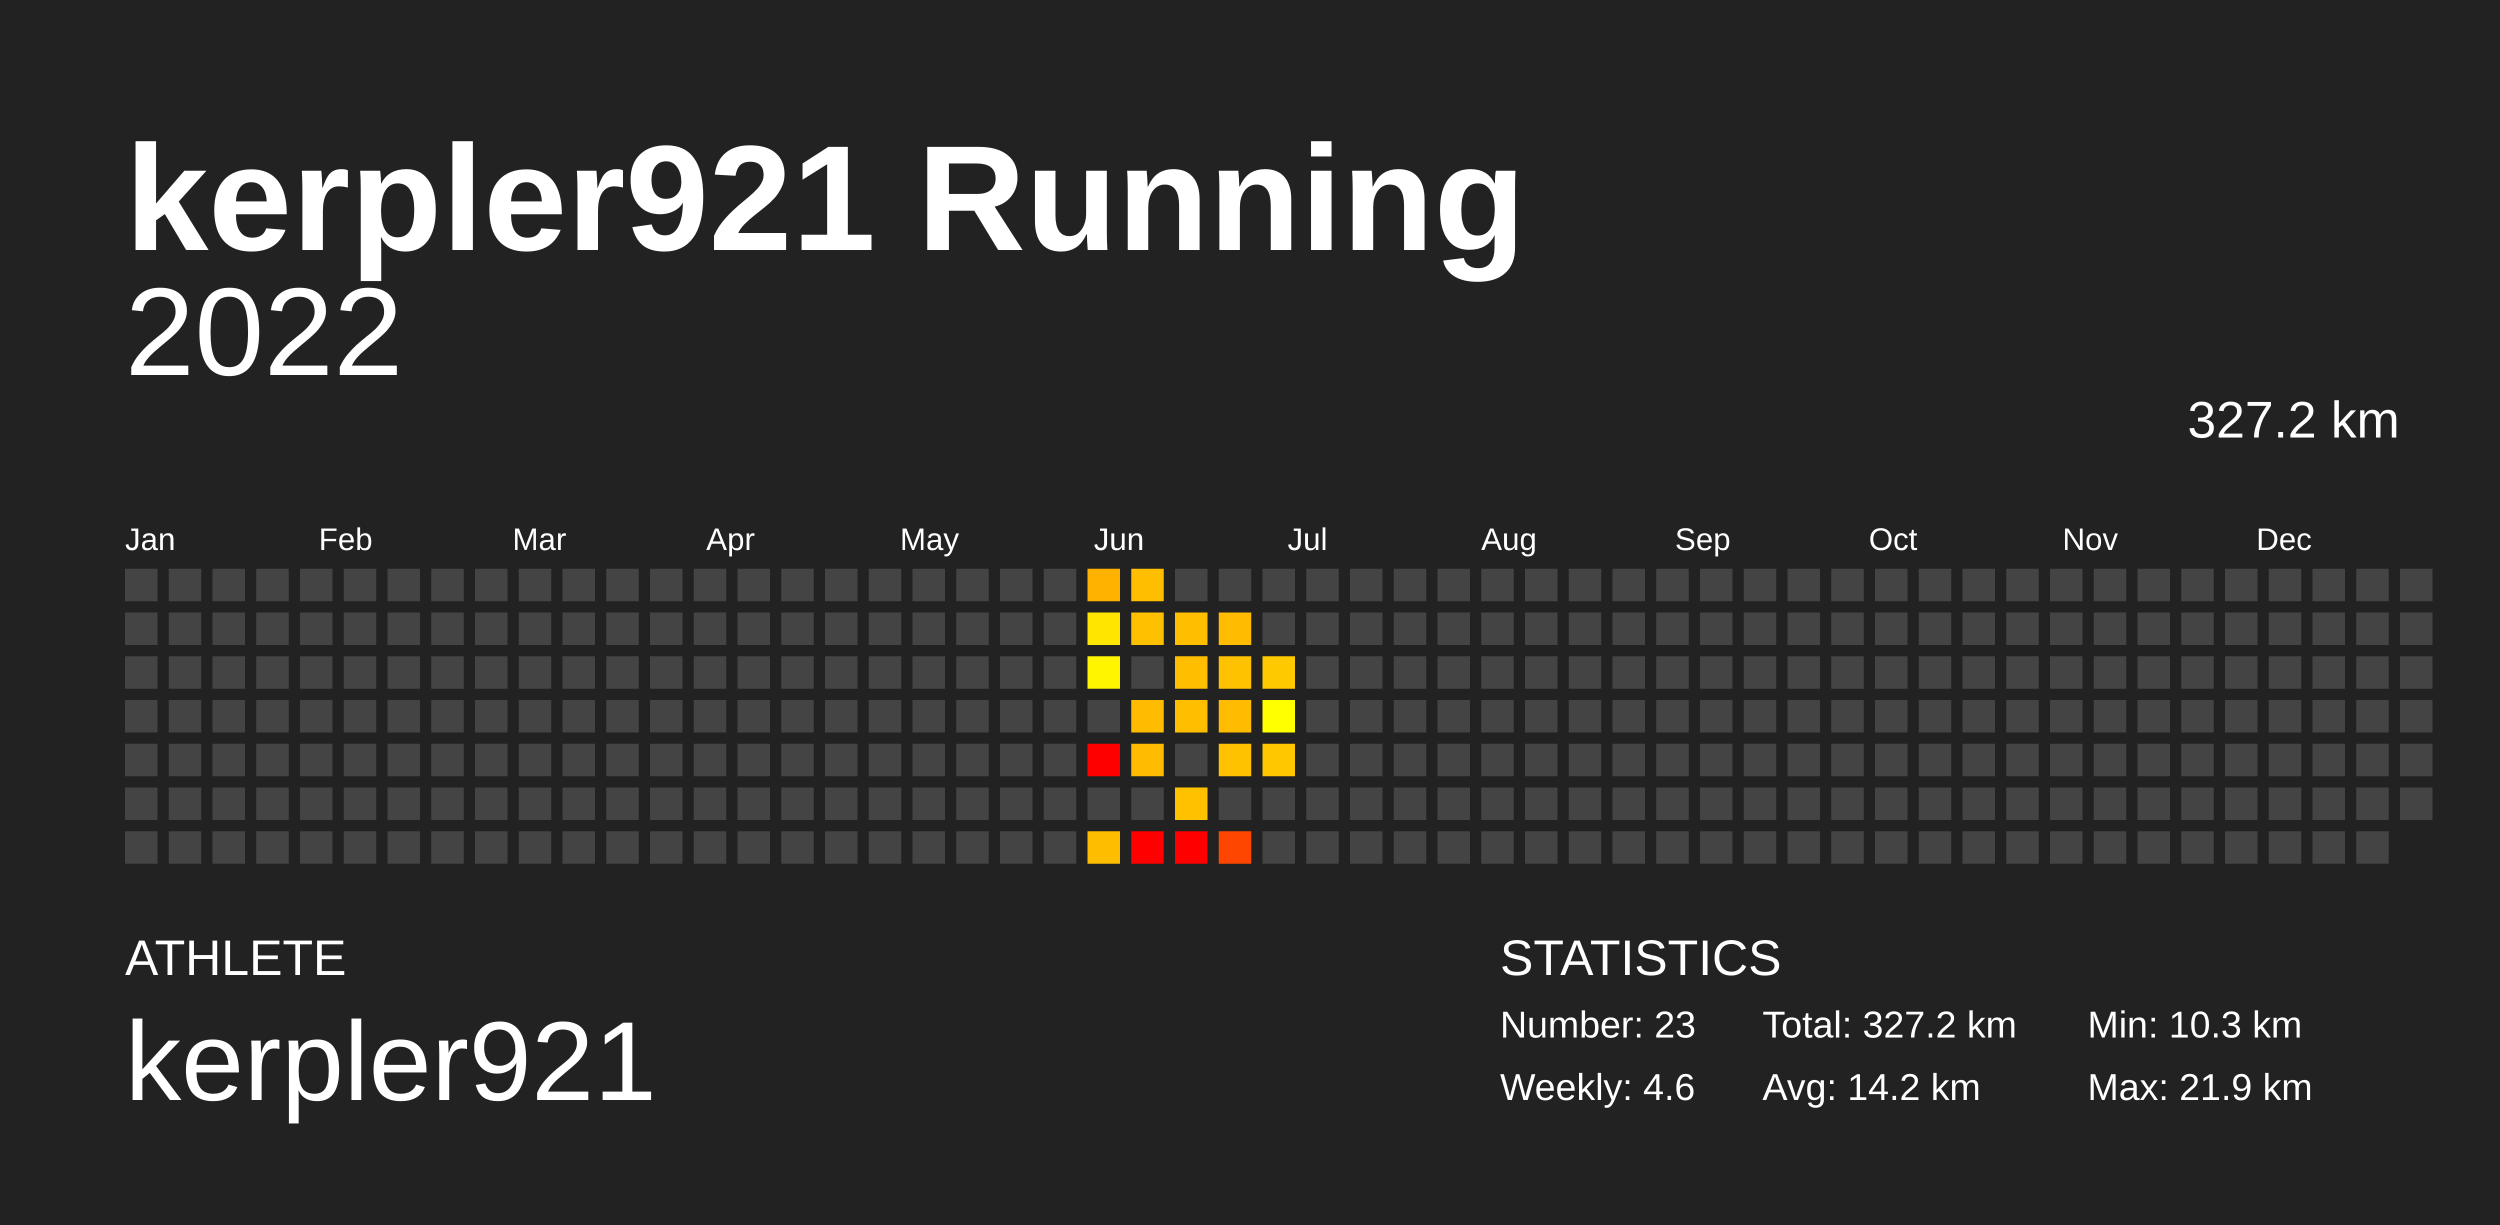
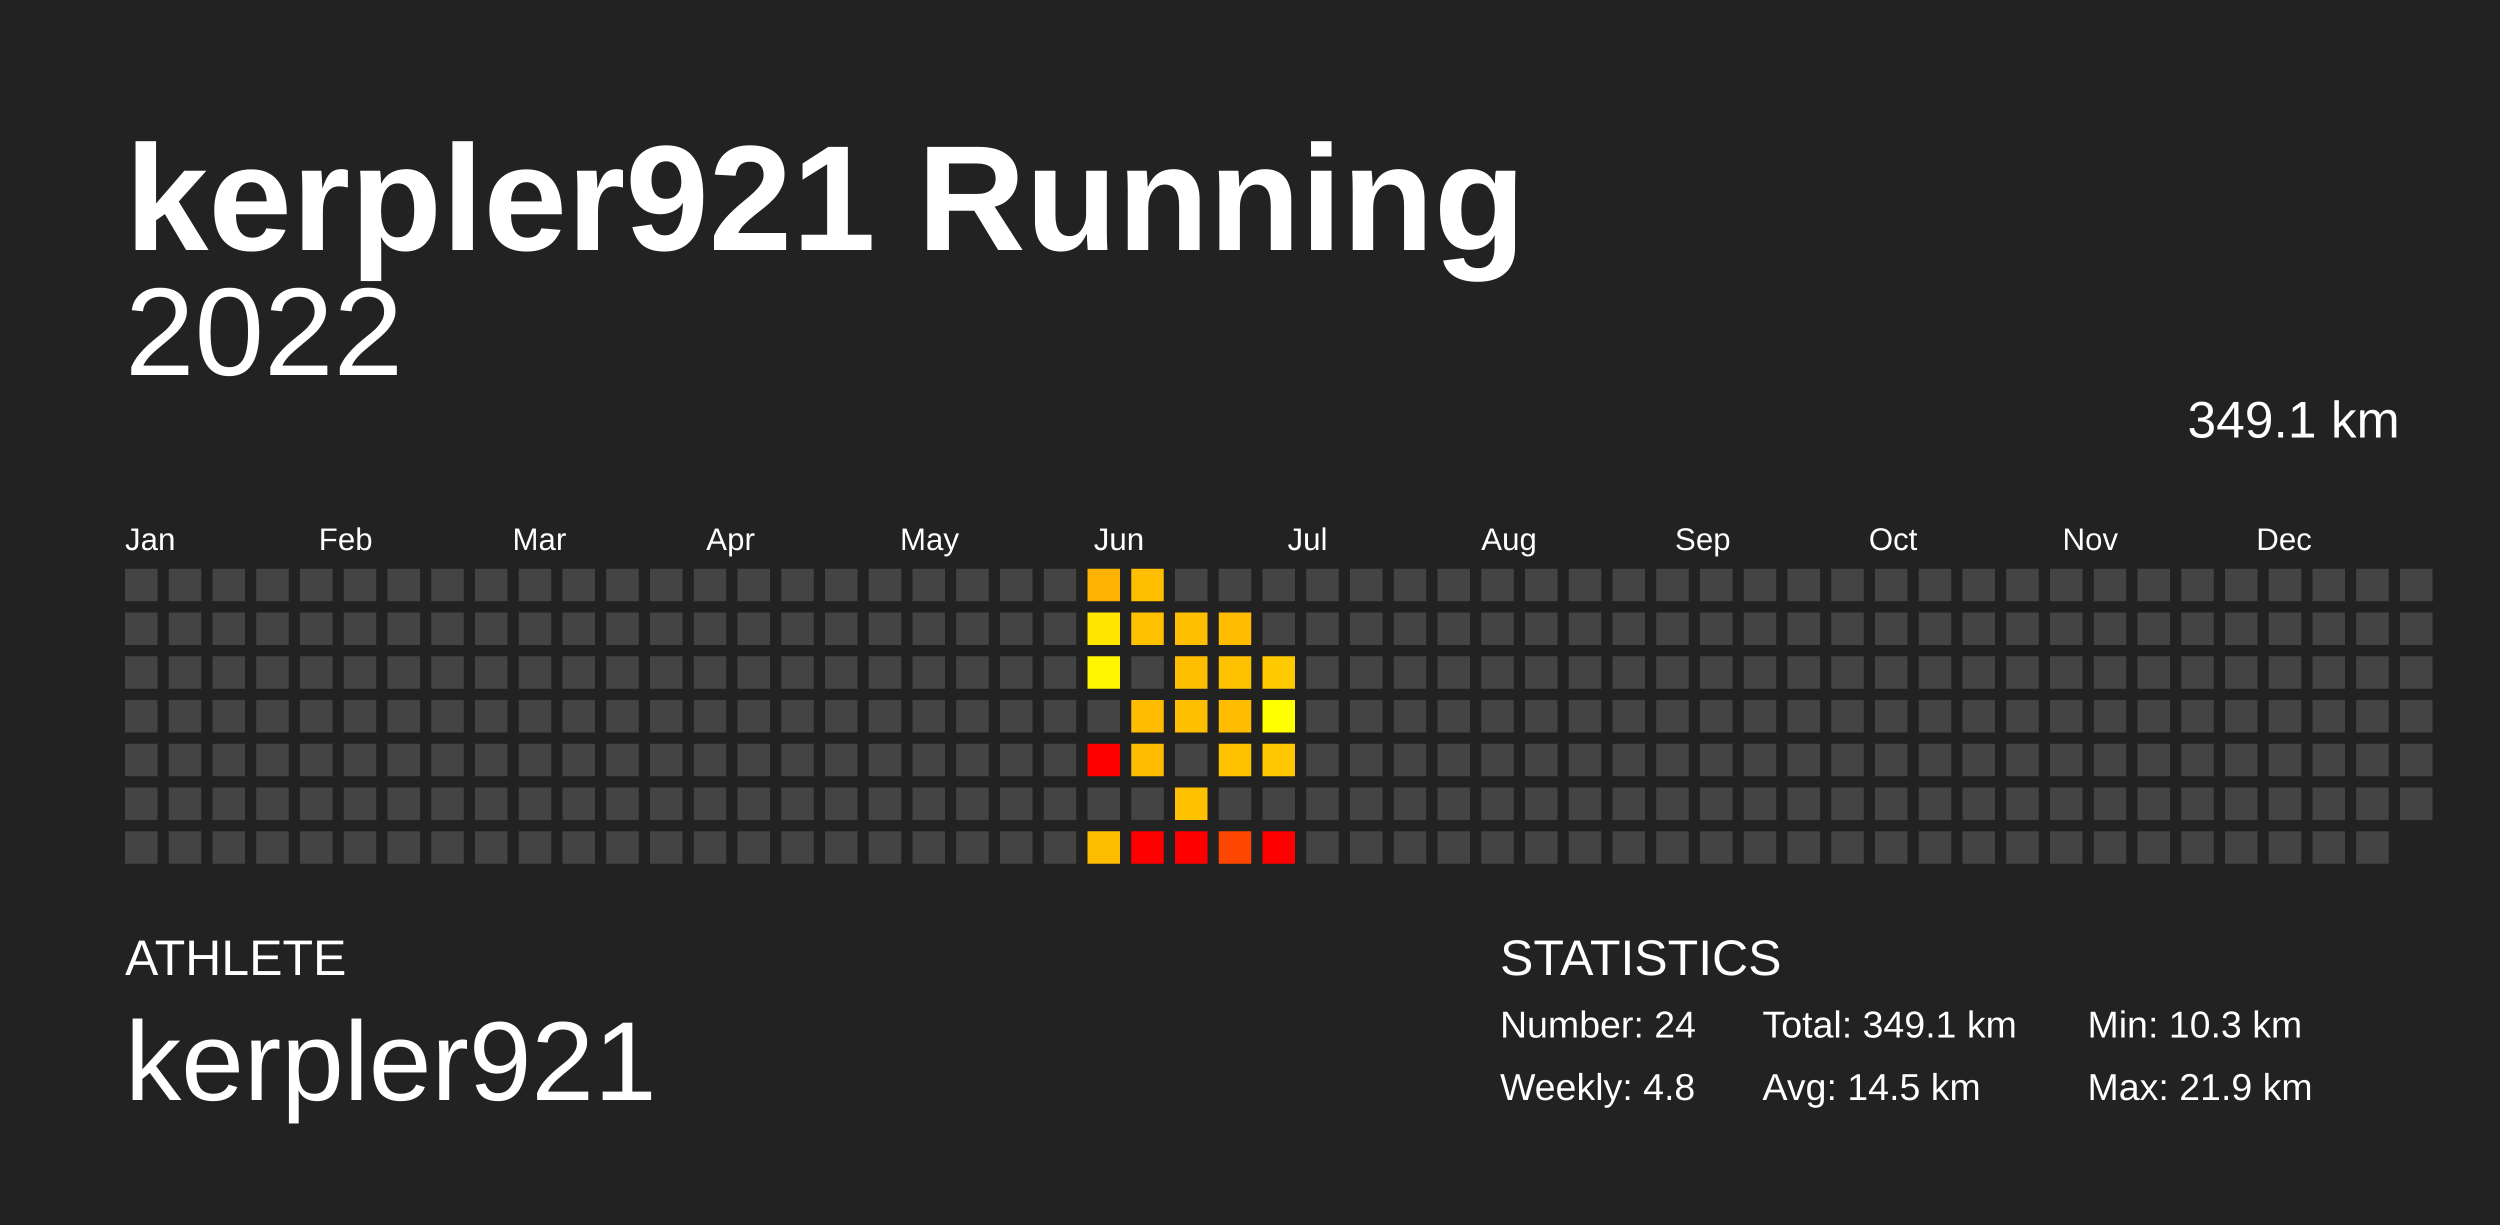
<svg xmlns="http://www.w3.org/2000/svg" baseProfile="full" height="98mm" version="1.1" viewBox="0,0,200,98" width="200mm">
  <defs />
  <rect fill="#222222" height="98" width="200" x="0" y="0" />
  <text fill="#FFFFFF" style="font-size:12px; font-family:Arial; font-weight:bold;" x="10" y="20">kerpler921 Running</text>
  <text fill="#FFFFFF" style="font-size:4px; font-family:Arial" x="10" y="78">ATHLETE</text>
  <text fill="#FFFFFF" style="font-size:9px; font-family:Arial" x="10" y="88">kerpler921</text>
  <text fill="#FFFFFF" style="font-size:4px; font-family:Arial" x="120" y="78">STATISTICS</text>
-   <text fill="#FFFFFF" style="font-size:3px; font-family:Arial" x="120" y="83">Number: 23</text>
-   <text fill="#FFFFFF" style="font-size:3px; font-family:Arial" x="120" y="88">Weekly: 4.6</text>
-   <text fill="#FFFFFF" style="font-size:3px; font-family:Arial" x="141" y="83">Total: 327.2 km</text>
-   <text fill="#FFFFFF" style="font-size:3px; font-family:Arial" x="141" y="88">Avg: 14.2 km</text>
+   <text fill="#FFFFFF" style="font-size:3px; font-family:Arial" x="120" y="83">Number: 24</text>
+   <text fill="#FFFFFF" style="font-size:3px; font-family:Arial" x="120" y="88">Weekly: 4.8</text>
+   <text fill="#FFFFFF" style="font-size:3px; font-family:Arial" x="141" y="83">Total: 349.1 km</text>
+   <text fill="#FFFFFF" style="font-size:3px; font-family:Arial" x="141" y="88">Avg: 14.5 km</text>
  <text fill="#FFFFFF" style="font-size:3px; font-family:Arial" x="167" y="83">Min: 10.3 km</text>
  <text fill="#FFFFFF" style="font-size:3px; font-family:Arial" x="167" y="88">Max: 21.9 km</text>
  <text alignment-baseline="hanging" fill="#FFFFFF" style="font-size:10.0px; font-family:Arial;" x="10" y="30">2022</text>
-   <text alignment-baseline="hanging" fill="#FFFFFF" style="font-size:4.125px; font-family:Arial;" x="175" y="35">327.2 km</text>
+   <text alignment-baseline="hanging" fill="#FFFFFF" style="font-size:4.125px; font-family:Arial;" x="175" y="35">349.1 km</text>
  <text fill="#FFFFFF" style="font-size:2.5px; font-family:Arial" x="10.0" y="44">Jan</text>
  <text fill="#FFFFFF" style="font-size:2.5px; font-family:Arial" x="25.5" y="44">Feb</text>
  <text fill="#FFFFFF" style="font-size:2.5px; font-family:Arial" x="41.0" y="44">Mar</text>
  <text fill="#FFFFFF" style="font-size:2.5px; font-family:Arial" x="56.5" y="44">Apr</text>
  <text fill="#FFFFFF" style="font-size:2.5px; font-family:Arial" x="72.0" y="44">May</text>
  <text fill="#FFFFFF" style="font-size:2.5px; font-family:Arial" x="87.5" y="44">Jun</text>
  <text fill="#FFFFFF" style="font-size:2.5px; font-family:Arial" x="103.0" y="44">Jul</text>
  <text fill="#FFFFFF" style="font-size:2.5px; font-family:Arial" x="118.5" y="44">Aug</text>
  <text fill="#FFFFFF" style="font-size:2.5px; font-family:Arial" x="134.0" y="44">Sep</text>
  <text fill="#FFFFFF" style="font-size:2.5px; font-family:Arial" x="149.5" y="44">Oct</text>
  <text fill="#FFFFFF" style="font-size:2.5px; font-family:Arial" x="165.0" y="44">Nov</text>
  <text fill="#FFFFFF" style="font-size:2.5px; font-family:Arial" x="180.5" y="44">Dec</text>
  <rect fill="#444444" height="2.6" width="2.6" x="10.0" y="45.5" />
  <rect fill="#444444" height="2.6" width="2.6" x="10.0" y="49.0" />
  <rect fill="#444444" height="2.6" width="2.6" x="10.0" y="52.5" />
  <rect fill="#444444" height="2.6" width="2.6" x="10.0" y="56.0" />
  <rect fill="#444444" height="2.6" width="2.6" x="10.0" y="59.5" />
  <rect fill="#444444" height="2.6" width="2.6" x="10.0" y="63.0" />
  <rect fill="#444444" height="2.6" width="2.6" x="10.0" y="66.5" />
  <rect fill="#444444" height="2.6" width="2.6" x="13.5" y="45.5" />
  <rect fill="#444444" height="2.6" width="2.6" x="13.5" y="49.0" />
  <rect fill="#444444" height="2.6" width="2.6" x="13.5" y="52.5" />
  <rect fill="#444444" height="2.6" width="2.6" x="13.5" y="56.0" />
  <rect fill="#444444" height="2.6" width="2.6" x="13.5" y="59.5" />
  <rect fill="#444444" height="2.6" width="2.6" x="13.5" y="63.0" />
  <rect fill="#444444" height="2.6" width="2.6" x="13.5" y="66.5" />
  <rect fill="#444444" height="2.6" width="2.6" x="17.0" y="45.5" />
  <rect fill="#444444" height="2.6" width="2.6" x="17.0" y="49.0" />
  <rect fill="#444444" height="2.6" width="2.6" x="17.0" y="52.5" />
  <rect fill="#444444" height="2.6" width="2.6" x="17.0" y="56.0" />
  <rect fill="#444444" height="2.6" width="2.6" x="17.0" y="59.5" />
  <rect fill="#444444" height="2.6" width="2.6" x="17.0" y="63.0" />
  <rect fill="#444444" height="2.6" width="2.6" x="17.0" y="66.5" />
  <rect fill="#444444" height="2.6" width="2.6" x="20.5" y="45.5" />
  <rect fill="#444444" height="2.6" width="2.6" x="20.5" y="49.0" />
  <rect fill="#444444" height="2.6" width="2.6" x="20.5" y="52.5" />
  <rect fill="#444444" height="2.6" width="2.6" x="20.5" y="56.0" />
  <rect fill="#444444" height="2.6" width="2.6" x="20.5" y="59.5" />
  <rect fill="#444444" height="2.6" width="2.6" x="20.5" y="63.0" />
  <rect fill="#444444" height="2.6" width="2.6" x="20.5" y="66.5" />
  <rect fill="#444444" height="2.6" width="2.6" x="24.0" y="45.5" />
  <rect fill="#444444" height="2.6" width="2.6" x="24.0" y="49.0" />
  <rect fill="#444444" height="2.6" width="2.6" x="24.0" y="52.5" />
  <rect fill="#444444" height="2.6" width="2.6" x="24.0" y="56.0" />
  <rect fill="#444444" height="2.6" width="2.6" x="24.0" y="59.5" />
  <rect fill="#444444" height="2.6" width="2.6" x="24.0" y="63.0" />
  <rect fill="#444444" height="2.6" width="2.6" x="24.0" y="66.5" />
  <rect fill="#444444" height="2.6" width="2.6" x="27.5" y="45.5" />
  <rect fill="#444444" height="2.6" width="2.6" x="27.5" y="49.0" />
  <rect fill="#444444" height="2.6" width="2.6" x="27.5" y="52.5" />
  <rect fill="#444444" height="2.6" width="2.6" x="27.5" y="56.0" />
  <rect fill="#444444" height="2.6" width="2.6" x="27.5" y="59.5" />
  <rect fill="#444444" height="2.6" width="2.6" x="27.5" y="63.0" />
  <rect fill="#444444" height="2.6" width="2.6" x="27.5" y="66.5" />
  <rect fill="#444444" height="2.6" width="2.6" x="31.0" y="45.5" />
  <rect fill="#444444" height="2.6" width="2.6" x="31.0" y="49.0" />
  <rect fill="#444444" height="2.6" width="2.6" x="31.0" y="52.5" />
  <rect fill="#444444" height="2.6" width="2.6" x="31.0" y="56.0" />
  <rect fill="#444444" height="2.6" width="2.6" x="31.0" y="59.5" />
  <rect fill="#444444" height="2.6" width="2.6" x="31.0" y="63.0" />
  <rect fill="#444444" height="2.6" width="2.6" x="31.0" y="66.5" />
  <rect fill="#444444" height="2.6" width="2.6" x="34.5" y="45.5" />
  <rect fill="#444444" height="2.6" width="2.6" x="34.5" y="49.0" />
  <rect fill="#444444" height="2.6" width="2.6" x="34.5" y="52.5" />
  <rect fill="#444444" height="2.6" width="2.6" x="34.5" y="56.0" />
  <rect fill="#444444" height="2.6" width="2.6" x="34.5" y="59.5" />
  <rect fill="#444444" height="2.6" width="2.6" x="34.5" y="63.0" />
  <rect fill="#444444" height="2.6" width="2.6" x="34.5" y="66.5" />
  <rect fill="#444444" height="2.6" width="2.6" x="38.0" y="45.5" />
  <rect fill="#444444" height="2.6" width="2.6" x="38.0" y="49.0" />
  <rect fill="#444444" height="2.6" width="2.6" x="38.0" y="52.5" />
  <rect fill="#444444" height="2.6" width="2.6" x="38.0" y="56.0" />
  <rect fill="#444444" height="2.6" width="2.6" x="38.0" y="59.5" />
  <rect fill="#444444" height="2.6" width="2.6" x="38.0" y="63.0" />
  <rect fill="#444444" height="2.6" width="2.6" x="38.0" y="66.5" />
  <rect fill="#444444" height="2.6" width="2.6" x="41.5" y="45.5" />
  <rect fill="#444444" height="2.6" width="2.6" x="41.5" y="49.0" />
  <rect fill="#444444" height="2.6" width="2.6" x="41.5" y="52.5" />
  <rect fill="#444444" height="2.6" width="2.6" x="41.5" y="56.0" />
  <rect fill="#444444" height="2.6" width="2.6" x="41.5" y="59.5" />
  <rect fill="#444444" height="2.6" width="2.6" x="41.5" y="63.0" />
  <rect fill="#444444" height="2.6" width="2.6" x="41.5" y="66.5" />
  <rect fill="#444444" height="2.6" width="2.6" x="45.0" y="45.5" />
  <rect fill="#444444" height="2.6" width="2.6" x="45.0" y="49.0" />
  <rect fill="#444444" height="2.6" width="2.6" x="45.0" y="52.5" />
  <rect fill="#444444" height="2.6" width="2.6" x="45.0" y="56.0" />
  <rect fill="#444444" height="2.6" width="2.6" x="45.0" y="59.5" />
  <rect fill="#444444" height="2.6" width="2.6" x="45.0" y="63.0" />
  <rect fill="#444444" height="2.6" width="2.6" x="45.0" y="66.5" />
  <rect fill="#444444" height="2.6" width="2.6" x="48.5" y="45.5" />
  <rect fill="#444444" height="2.6" width="2.6" x="48.5" y="49.0" />
  <rect fill="#444444" height="2.6" width="2.6" x="48.5" y="52.5" />
  <rect fill="#444444" height="2.6" width="2.6" x="48.5" y="56.0" />
  <rect fill="#444444" height="2.6" width="2.6" x="48.5" y="59.5" />
  <rect fill="#444444" height="2.6" width="2.6" x="48.5" y="63.0" />
  <rect fill="#444444" height="2.6" width="2.6" x="48.5" y="66.5" />
  <rect fill="#444444" height="2.6" width="2.6" x="52.0" y="45.5" />
  <rect fill="#444444" height="2.6" width="2.6" x="52.0" y="49.0" />
  <rect fill="#444444" height="2.6" width="2.6" x="52.0" y="52.5" />
  <rect fill="#444444" height="2.6" width="2.6" x="52.0" y="56.0" />
  <rect fill="#444444" height="2.6" width="2.6" x="52.0" y="59.5" />
  <rect fill="#444444" height="2.6" width="2.6" x="52.0" y="63.0" />
  <rect fill="#444444" height="2.6" width="2.6" x="52.0" y="66.5" />
  <rect fill="#444444" height="2.6" width="2.6" x="55.5" y="45.5" />
  <rect fill="#444444" height="2.6" width="2.6" x="55.5" y="49.0" />
  <rect fill="#444444" height="2.6" width="2.6" x="55.5" y="52.5" />
  <rect fill="#444444" height="2.6" width="2.6" x="55.5" y="56.0" />
  <rect fill="#444444" height="2.6" width="2.6" x="55.5" y="59.5" />
  <rect fill="#444444" height="2.6" width="2.6" x="55.5" y="63.0" />
  <rect fill="#444444" height="2.6" width="2.6" x="55.5" y="66.5" />
  <rect fill="#444444" height="2.6" width="2.6" x="59.0" y="45.5" />
  <rect fill="#444444" height="2.6" width="2.6" x="59.0" y="49.0" />
  <rect fill="#444444" height="2.6" width="2.6" x="59.0" y="52.5" />
  <rect fill="#444444" height="2.6" width="2.6" x="59.0" y="56.0" />
  <rect fill="#444444" height="2.6" width="2.6" x="59.0" y="59.5" />
  <rect fill="#444444" height="2.6" width="2.6" x="59.0" y="63.0" />
  <rect fill="#444444" height="2.6" width="2.6" x="59.0" y="66.5" />
  <rect fill="#444444" height="2.6" width="2.6" x="62.5" y="45.5" />
  <rect fill="#444444" height="2.6" width="2.6" x="62.5" y="49.0" />
  <rect fill="#444444" height="2.6" width="2.6" x="62.5" y="52.5" />
  <rect fill="#444444" height="2.6" width="2.6" x="62.5" y="56.0" />
  <rect fill="#444444" height="2.6" width="2.6" x="62.5" y="59.5" />
  <rect fill="#444444" height="2.6" width="2.6" x="62.5" y="63.0" />
  <rect fill="#444444" height="2.6" width="2.6" x="62.5" y="66.5" />
  <rect fill="#444444" height="2.6" width="2.6" x="66.0" y="45.5" />
  <rect fill="#444444" height="2.6" width="2.6" x="66.0" y="49.0" />
  <rect fill="#444444" height="2.6" width="2.6" x="66.0" y="52.5" />
  <rect fill="#444444" height="2.6" width="2.6" x="66.0" y="56.0" />
  <rect fill="#444444" height="2.6" width="2.6" x="66.0" y="59.5" />
  <rect fill="#444444" height="2.6" width="2.6" x="66.0" y="63.0" />
  <rect fill="#444444" height="2.6" width="2.6" x="66.0" y="66.5" />
  <rect fill="#444444" height="2.6" width="2.6" x="69.5" y="45.5" />
  <rect fill="#444444" height="2.6" width="2.6" x="69.5" y="49.0" />
  <rect fill="#444444" height="2.6" width="2.6" x="69.5" y="52.5" />
  <rect fill="#444444" height="2.6" width="2.6" x="69.5" y="56.0" />
  <rect fill="#444444" height="2.6" width="2.6" x="69.5" y="59.5" />
  <rect fill="#444444" height="2.6" width="2.6" x="69.5" y="63.0" />
  <rect fill="#444444" height="2.6" width="2.6" x="69.5" y="66.5" />
  <rect fill="#444444" height="2.6" width="2.6" x="73.0" y="45.5" />
  <rect fill="#444444" height="2.6" width="2.6" x="73.0" y="49.0" />
  <rect fill="#444444" height="2.6" width="2.6" x="73.0" y="52.5" />
  <rect fill="#444444" height="2.6" width="2.6" x="73.0" y="56.0" />
  <rect fill="#444444" height="2.6" width="2.6" x="73.0" y="59.5" />
  <rect fill="#444444" height="2.6" width="2.6" x="73.0" y="63.0" />
  <rect fill="#444444" height="2.6" width="2.6" x="73.0" y="66.5" />
  <rect fill="#444444" height="2.6" width="2.6" x="76.5" y="45.5" />
  <rect fill="#444444" height="2.6" width="2.6" x="76.5" y="49.0" />
  <rect fill="#444444" height="2.6" width="2.6" x="76.5" y="52.5" />
  <rect fill="#444444" height="2.6" width="2.6" x="76.5" y="56.0" />
  <rect fill="#444444" height="2.6" width="2.6" x="76.5" y="59.5" />
  <rect fill="#444444" height="2.6" width="2.6" x="76.5" y="63.0" />
  <rect fill="#444444" height="2.6" width="2.6" x="76.5" y="66.5" />
  <rect fill="#444444" height="2.6" width="2.6" x="80.0" y="45.5" />
  <rect fill="#444444" height="2.6" width="2.6" x="80.0" y="49.0" />
  <rect fill="#444444" height="2.6" width="2.6" x="80.0" y="52.5" />
  <rect fill="#444444" height="2.6" width="2.6" x="80.0" y="56.0" />
  <rect fill="#444444" height="2.6" width="2.6" x="80.0" y="59.5" />
  <rect fill="#444444" height="2.6" width="2.6" x="80.0" y="63.0" />
  <rect fill="#444444" height="2.6" width="2.6" x="80.0" y="66.5" />
  <rect fill="#444444" height="2.6" width="2.6" x="83.5" y="45.5" />
  <rect fill="#444444" height="2.6" width="2.6" x="83.5" y="49.0" />
  <rect fill="#444444" height="2.6" width="2.6" x="83.5" y="52.5" />
  <rect fill="#444444" height="2.6" width="2.6" x="83.5" y="56.0" />
  <rect fill="#444444" height="2.6" width="2.6" x="83.5" y="59.5" />
  <rect fill="#444444" height="2.6" width="2.6" x="83.5" y="63.0" />
  <rect fill="#444444" height="2.6" width="2.6" x="83.5" y="66.5" />
  <rect fill="#ffb300" height="2.6" width="2.6" x="87.0" y="45.5" />
  <rect fill="#ffe500" height="2.6" width="2.6" x="87.0" y="49.0" />
  <rect fill="#fff500" height="2.6" width="2.6" x="87.0" y="52.5" />
  <rect fill="#444444" height="2.6" width="2.6" x="87.0" y="56.0" />
  <rect fill="red" height="2.6" width="2.6" x="87.0" y="59.5" />
  <rect fill="#444444" height="2.6" width="2.6" x="87.0" y="63.0" />
  <rect fill="#ffbd00" height="2.6" width="2.6" x="87.0" y="66.5" />
  <rect fill="#ffbe00" height="2.6" width="2.6" x="90.5" y="45.5" />
  <rect fill="#ffc000" height="2.6" width="2.6" x="90.5" y="49.0" />
  <rect fill="#444444" height="2.6" width="2.6" x="90.5" y="52.5" />
  <rect fill="#ffbc00" height="2.6" width="2.6" x="90.5" y="56.0" />
  <rect fill="#ffbc00" height="2.6" width="2.6" x="90.5" y="59.5" />
  <rect fill="#444444" height="2.6" width="2.6" x="90.5" y="63.0" />
  <rect fill="red" height="2.6" width="2.6" x="90.5" y="66.5" />
  <rect fill="#444444" height="2.6" width="2.6" x="94.0" y="45.5" />
  <rect fill="#ffbe00" height="2.6" width="2.6" x="94.0" y="49.0" />
  <rect fill="#ffbf00" height="2.6" width="2.6" x="94.0" y="52.5" />
  <rect fill="#ffbf00" height="2.6" width="2.6" x="94.0" y="56.0" />
  <rect fill="#444444" height="2.6" width="2.6" x="94.0" y="59.5" />
  <rect fill="#ffc100" height="2.6" width="2.6" x="94.0" y="63.0" />
  <rect fill="red" height="2.6" width="2.6" x="94.0" y="66.5" />
  <rect fill="#444444" height="2.6" width="2.6" x="97.5" y="45.5" />
  <rect fill="#ffbc00" height="2.6" width="2.6" x="97.5" y="49.0" />
  <rect fill="#ffc200" height="2.6" width="2.6" x="97.5" y="52.5" />
  <rect fill="#ffbc00" height="2.6" width="2.6" x="97.5" y="56.0" />
  <rect fill="#ffc200" height="2.6" width="2.6" x="97.5" y="59.5" />
  <rect fill="#444444" height="2.6" width="2.6" x="97.5" y="63.0" />
  <rect fill="#ff4600" height="2.6" width="2.6" x="97.5" y="66.5" />
  <rect fill="#444444" height="2.6" width="2.6" x="101.0" y="45.5" />
  <rect fill="#444444" height="2.6" width="2.6" x="101.0" y="49.0" />
  <rect fill="#ffc900" height="2.6" width="2.6" x="101.0" y="52.5" />
  <rect fill="#ffff00" height="2.6" width="2.6" x="101.0" y="56.0" />
  <rect fill="#ffc700" height="2.6" width="2.6" x="101.0" y="59.5" />
  <rect fill="#444444" height="2.6" width="2.6" x="101.0" y="63.0" />
-   <rect fill="#444444" height="2.6" width="2.6" x="101.0" y="66.5" />
+   <rect fill="red" height="2.6" width="2.6" x="101.0" y="66.5" />
  <rect fill="#444444" height="2.6" width="2.6" x="104.5" y="45.5" />
  <rect fill="#444444" height="2.6" width="2.6" x="104.5" y="49.0" />
  <rect fill="#444444" height="2.6" width="2.6" x="104.5" y="52.5" />
  <rect fill="#444444" height="2.6" width="2.6" x="104.5" y="56.0" />
  <rect fill="#444444" height="2.6" width="2.6" x="104.5" y="59.5" />
  <rect fill="#444444" height="2.6" width="2.6" x="104.5" y="63.0" />
  <rect fill="#444444" height="2.6" width="2.6" x="104.5" y="66.5" />
  <rect fill="#444444" height="2.6" width="2.6" x="108.0" y="45.5" />
  <rect fill="#444444" height="2.6" width="2.6" x="108.0" y="49.0" />
  <rect fill="#444444" height="2.6" width="2.6" x="108.0" y="52.5" />
  <rect fill="#444444" height="2.6" width="2.6" x="108.0" y="56.0" />
  <rect fill="#444444" height="2.6" width="2.6" x="108.0" y="59.5" />
  <rect fill="#444444" height="2.6" width="2.6" x="108.0" y="63.0" />
  <rect fill="#444444" height="2.6" width="2.6" x="108.0" y="66.5" />
  <rect fill="#444444" height="2.6" width="2.6" x="111.5" y="45.5" />
  <rect fill="#444444" height="2.6" width="2.6" x="111.5" y="49.0" />
  <rect fill="#444444" height="2.6" width="2.6" x="111.5" y="52.5" />
  <rect fill="#444444" height="2.6" width="2.6" x="111.5" y="56.0" />
  <rect fill="#444444" height="2.6" width="2.6" x="111.5" y="59.5" />
  <rect fill="#444444" height="2.6" width="2.6" x="111.5" y="63.0" />
  <rect fill="#444444" height="2.6" width="2.6" x="111.5" y="66.5" />
  <rect fill="#444444" height="2.6" width="2.6" x="115.0" y="45.5" />
  <rect fill="#444444" height="2.6" width="2.6" x="115.0" y="49.0" />
  <rect fill="#444444" height="2.6" width="2.6" x="115.0" y="52.5" />
  <rect fill="#444444" height="2.6" width="2.6" x="115.0" y="56.0" />
  <rect fill="#444444" height="2.6" width="2.6" x="115.0" y="59.5" />
  <rect fill="#444444" height="2.6" width="2.6" x="115.0" y="63.0" />
  <rect fill="#444444" height="2.6" width="2.6" x="115.0" y="66.5" />
  <rect fill="#444444" height="2.6" width="2.6" x="118.5" y="45.5" />
  <rect fill="#444444" height="2.6" width="2.6" x="118.5" y="49.0" />
  <rect fill="#444444" height="2.6" width="2.6" x="118.5" y="52.5" />
  <rect fill="#444444" height="2.6" width="2.6" x="118.5" y="56.0" />
  <rect fill="#444444" height="2.6" width="2.6" x="118.5" y="59.5" />
  <rect fill="#444444" height="2.6" width="2.6" x="118.5" y="63.0" />
  <rect fill="#444444" height="2.6" width="2.6" x="118.5" y="66.5" />
  <rect fill="#444444" height="2.6" width="2.6" x="122.0" y="45.5" />
  <rect fill="#444444" height="2.6" width="2.6" x="122.0" y="49.0" />
  <rect fill="#444444" height="2.6" width="2.6" x="122.0" y="52.5" />
  <rect fill="#444444" height="2.6" width="2.6" x="122.0" y="56.0" />
  <rect fill="#444444" height="2.6" width="2.6" x="122.0" y="59.5" />
  <rect fill="#444444" height="2.6" width="2.6" x="122.0" y="63.0" />
  <rect fill="#444444" height="2.6" width="2.6" x="122.0" y="66.5" />
  <rect fill="#444444" height="2.6" width="2.6" x="125.5" y="45.5" />
  <rect fill="#444444" height="2.6" width="2.6" x="125.5" y="49.0" />
  <rect fill="#444444" height="2.6" width="2.6" x="125.5" y="52.5" />
  <rect fill="#444444" height="2.6" width="2.6" x="125.5" y="56.0" />
  <rect fill="#444444" height="2.6" width="2.6" x="125.5" y="59.5" />
  <rect fill="#444444" height="2.6" width="2.6" x="125.5" y="63.0" />
  <rect fill="#444444" height="2.6" width="2.6" x="125.5" y="66.5" />
  <rect fill="#444444" height="2.6" width="2.6" x="129.0" y="45.5" />
  <rect fill="#444444" height="2.6" width="2.6" x="129.0" y="49.0" />
  <rect fill="#444444" height="2.6" width="2.6" x="129.0" y="52.5" />
  <rect fill="#444444" height="2.6" width="2.6" x="129.0" y="56.0" />
  <rect fill="#444444" height="2.6" width="2.6" x="129.0" y="59.5" />
  <rect fill="#444444" height="2.6" width="2.6" x="129.0" y="63.0" />
  <rect fill="#444444" height="2.6" width="2.6" x="129.0" y="66.5" />
  <rect fill="#444444" height="2.6" width="2.6" x="132.5" y="45.5" />
  <rect fill="#444444" height="2.6" width="2.6" x="132.5" y="49.0" />
  <rect fill="#444444" height="2.6" width="2.6" x="132.5" y="52.5" />
  <rect fill="#444444" height="2.6" width="2.6" x="132.5" y="56.0" />
  <rect fill="#444444" height="2.6" width="2.6" x="132.5" y="59.5" />
  <rect fill="#444444" height="2.6" width="2.6" x="132.5" y="63.0" />
  <rect fill="#444444" height="2.6" width="2.6" x="132.5" y="66.5" />
  <rect fill="#444444" height="2.6" width="2.6" x="136.0" y="45.5" />
  <rect fill="#444444" height="2.6" width="2.6" x="136.0" y="49.0" />
  <rect fill="#444444" height="2.6" width="2.6" x="136.0" y="52.5" />
  <rect fill="#444444" height="2.6" width="2.6" x="136.0" y="56.0" />
  <rect fill="#444444" height="2.6" width="2.6" x="136.0" y="59.5" />
  <rect fill="#444444" height="2.6" width="2.6" x="136.0" y="63.0" />
  <rect fill="#444444" height="2.6" width="2.6" x="136.0" y="66.5" />
  <rect fill="#444444" height="2.6" width="2.6" x="139.5" y="45.5" />
  <rect fill="#444444" height="2.6" width="2.6" x="139.5" y="49.0" />
  <rect fill="#444444" height="2.6" width="2.6" x="139.5" y="52.5" />
  <rect fill="#444444" height="2.6" width="2.6" x="139.5" y="56.0" />
  <rect fill="#444444" height="2.6" width="2.6" x="139.5" y="59.5" />
  <rect fill="#444444" height="2.6" width="2.6" x="139.5" y="63.0" />
  <rect fill="#444444" height="2.6" width="2.6" x="139.5" y="66.5" />
  <rect fill="#444444" height="2.6" width="2.6" x="143.0" y="45.5" />
  <rect fill="#444444" height="2.6" width="2.6" x="143.0" y="49.0" />
  <rect fill="#444444" height="2.6" width="2.6" x="143.0" y="52.5" />
  <rect fill="#444444" height="2.6" width="2.6" x="143.0" y="56.0" />
  <rect fill="#444444" height="2.6" width="2.6" x="143.0" y="59.5" />
  <rect fill="#444444" height="2.6" width="2.6" x="143.0" y="63.0" />
  <rect fill="#444444" height="2.6" width="2.6" x="143.0" y="66.5" />
  <rect fill="#444444" height="2.6" width="2.6" x="146.5" y="45.5" />
  <rect fill="#444444" height="2.6" width="2.6" x="146.5" y="49.0" />
  <rect fill="#444444" height="2.6" width="2.6" x="146.5" y="52.5" />
  <rect fill="#444444" height="2.6" width="2.6" x="146.5" y="56.0" />
  <rect fill="#444444" height="2.6" width="2.6" x="146.5" y="59.5" />
  <rect fill="#444444" height="2.6" width="2.6" x="146.5" y="63.0" />
  <rect fill="#444444" height="2.6" width="2.6" x="146.5" y="66.5" />
  <rect fill="#444444" height="2.6" width="2.6" x="150.0" y="45.5" />
  <rect fill="#444444" height="2.6" width="2.6" x="150.0" y="49.0" />
  <rect fill="#444444" height="2.6" width="2.6" x="150.0" y="52.5" />
  <rect fill="#444444" height="2.6" width="2.6" x="150.0" y="56.0" />
  <rect fill="#444444" height="2.6" width="2.6" x="150.0" y="59.5" />
  <rect fill="#444444" height="2.6" width="2.6" x="150.0" y="63.0" />
  <rect fill="#444444" height="2.6" width="2.6" x="150.0" y="66.5" />
  <rect fill="#444444" height="2.6" width="2.6" x="153.5" y="45.5" />
  <rect fill="#444444" height="2.6" width="2.6" x="153.5" y="49.0" />
  <rect fill="#444444" height="2.6" width="2.6" x="153.5" y="52.5" />
  <rect fill="#444444" height="2.6" width="2.6" x="153.5" y="56.0" />
  <rect fill="#444444" height="2.6" width="2.6" x="153.5" y="59.5" />
  <rect fill="#444444" height="2.6" width="2.6" x="153.5" y="63.0" />
  <rect fill="#444444" height="2.6" width="2.6" x="153.5" y="66.5" />
  <rect fill="#444444" height="2.6" width="2.6" x="157.0" y="45.5" />
  <rect fill="#444444" height="2.6" width="2.6" x="157.0" y="49.0" />
  <rect fill="#444444" height="2.6" width="2.6" x="157.0" y="52.5" />
  <rect fill="#444444" height="2.6" width="2.6" x="157.0" y="56.0" />
  <rect fill="#444444" height="2.6" width="2.6" x="157.0" y="59.5" />
  <rect fill="#444444" height="2.6" width="2.6" x="157.0" y="63.0" />
  <rect fill="#444444" height="2.6" width="2.6" x="157.0" y="66.5" />
  <rect fill="#444444" height="2.6" width="2.6" x="160.5" y="45.5" />
  <rect fill="#444444" height="2.6" width="2.6" x="160.5" y="49.0" />
  <rect fill="#444444" height="2.6" width="2.6" x="160.5" y="52.5" />
  <rect fill="#444444" height="2.6" width="2.6" x="160.5" y="56.0" />
  <rect fill="#444444" height="2.6" width="2.6" x="160.5" y="59.5" />
  <rect fill="#444444" height="2.6" width="2.6" x="160.5" y="63.0" />
  <rect fill="#444444" height="2.6" width="2.6" x="160.5" y="66.5" />
  <rect fill="#444444" height="2.6" width="2.6" x="164.0" y="45.5" />
  <rect fill="#444444" height="2.6" width="2.6" x="164.0" y="49.0" />
  <rect fill="#444444" height="2.6" width="2.6" x="164.0" y="52.5" />
  <rect fill="#444444" height="2.6" width="2.6" x="164.0" y="56.0" />
  <rect fill="#444444" height="2.6" width="2.6" x="164.0" y="59.5" />
  <rect fill="#444444" height="2.6" width="2.6" x="164.0" y="63.0" />
  <rect fill="#444444" height="2.6" width="2.6" x="164.0" y="66.5" />
  <rect fill="#444444" height="2.6" width="2.6" x="167.5" y="45.5" />
  <rect fill="#444444" height="2.6" width="2.6" x="167.5" y="49.0" />
  <rect fill="#444444" height="2.6" width="2.6" x="167.5" y="52.5" />
  <rect fill="#444444" height="2.6" width="2.6" x="167.5" y="56.0" />
  <rect fill="#444444" height="2.6" width="2.6" x="167.5" y="59.5" />
  <rect fill="#444444" height="2.6" width="2.6" x="167.5" y="63.0" />
  <rect fill="#444444" height="2.6" width="2.6" x="167.5" y="66.5" />
  <rect fill="#444444" height="2.6" width="2.6" x="171.0" y="45.5" />
  <rect fill="#444444" height="2.6" width="2.6" x="171.0" y="49.0" />
  <rect fill="#444444" height="2.6" width="2.6" x="171.0" y="52.5" />
  <rect fill="#444444" height="2.6" width="2.6" x="171.0" y="56.0" />
  <rect fill="#444444" height="2.6" width="2.6" x="171.0" y="59.5" />
  <rect fill="#444444" height="2.6" width="2.6" x="171.0" y="63.0" />
  <rect fill="#444444" height="2.6" width="2.6" x="171.0" y="66.5" />
  <rect fill="#444444" height="2.6" width="2.6" x="174.5" y="45.5" />
  <rect fill="#444444" height="2.6" width="2.6" x="174.5" y="49.0" />
  <rect fill="#444444" height="2.6" width="2.6" x="174.5" y="52.5" />
  <rect fill="#444444" height="2.6" width="2.6" x="174.5" y="56.0" />
  <rect fill="#444444" height="2.6" width="2.6" x="174.5" y="59.5" />
  <rect fill="#444444" height="2.6" width="2.6" x="174.5" y="63.0" />
  <rect fill="#444444" height="2.6" width="2.6" x="174.5" y="66.5" />
  <rect fill="#444444" height="2.6" width="2.6" x="178.0" y="45.5" />
  <rect fill="#444444" height="2.6" width="2.6" x="178.0" y="49.0" />
  <rect fill="#444444" height="2.6" width="2.6" x="178.0" y="52.5" />
  <rect fill="#444444" height="2.6" width="2.6" x="178.0" y="56.0" />
  <rect fill="#444444" height="2.6" width="2.6" x="178.0" y="59.5" />
  <rect fill="#444444" height="2.6" width="2.6" x="178.0" y="63.0" />
  <rect fill="#444444" height="2.6" width="2.6" x="178.0" y="66.5" />
  <rect fill="#444444" height="2.6" width="2.6" x="181.5" y="45.5" />
  <rect fill="#444444" height="2.6" width="2.6" x="181.5" y="49.0" />
  <rect fill="#444444" height="2.6" width="2.6" x="181.5" y="52.5" />
  <rect fill="#444444" height="2.6" width="2.6" x="181.5" y="56.0" />
  <rect fill="#444444" height="2.6" width="2.6" x="181.5" y="59.5" />
  <rect fill="#444444" height="2.6" width="2.6" x="181.5" y="63.0" />
  <rect fill="#444444" height="2.6" width="2.6" x="181.5" y="66.5" />
  <rect fill="#444444" height="2.6" width="2.6" x="185.0" y="45.5" />
  <rect fill="#444444" height="2.6" width="2.6" x="185.0" y="49.0" />
  <rect fill="#444444" height="2.6" width="2.6" x="185.0" y="52.5" />
  <rect fill="#444444" height="2.6" width="2.6" x="185.0" y="56.0" />
  <rect fill="#444444" height="2.6" width="2.6" x="185.0" y="59.5" />
  <rect fill="#444444" height="2.6" width="2.6" x="185.0" y="63.0" />
  <rect fill="#444444" height="2.6" width="2.6" x="185.0" y="66.5" />
  <rect fill="#444444" height="2.6" width="2.6" x="188.5" y="45.5" />
  <rect fill="#444444" height="2.6" width="2.6" x="188.5" y="49.0" />
  <rect fill="#444444" height="2.6" width="2.6" x="188.5" y="52.5" />
  <rect fill="#444444" height="2.6" width="2.6" x="188.5" y="56.0" />
  <rect fill="#444444" height="2.6" width="2.6" x="188.5" y="59.5" />
  <rect fill="#444444" height="2.6" width="2.6" x="188.5" y="63.0" />
  <rect fill="#444444" height="2.6" width="2.6" x="188.5" y="66.5" />
  <rect fill="#444444" height="2.6" width="2.6" x="192.0" y="45.5" />
  <rect fill="#444444" height="2.6" width="2.6" x="192.0" y="49.0" />
  <rect fill="#444444" height="2.6" width="2.6" x="192.0" y="52.5" />
  <rect fill="#444444" height="2.6" width="2.6" x="192.0" y="56.0" />
  <rect fill="#444444" height="2.6" width="2.6" x="192.0" y="59.5" />
  <rect fill="#444444" height="2.6" width="2.6" x="192.0" y="63.0" />
</svg>
